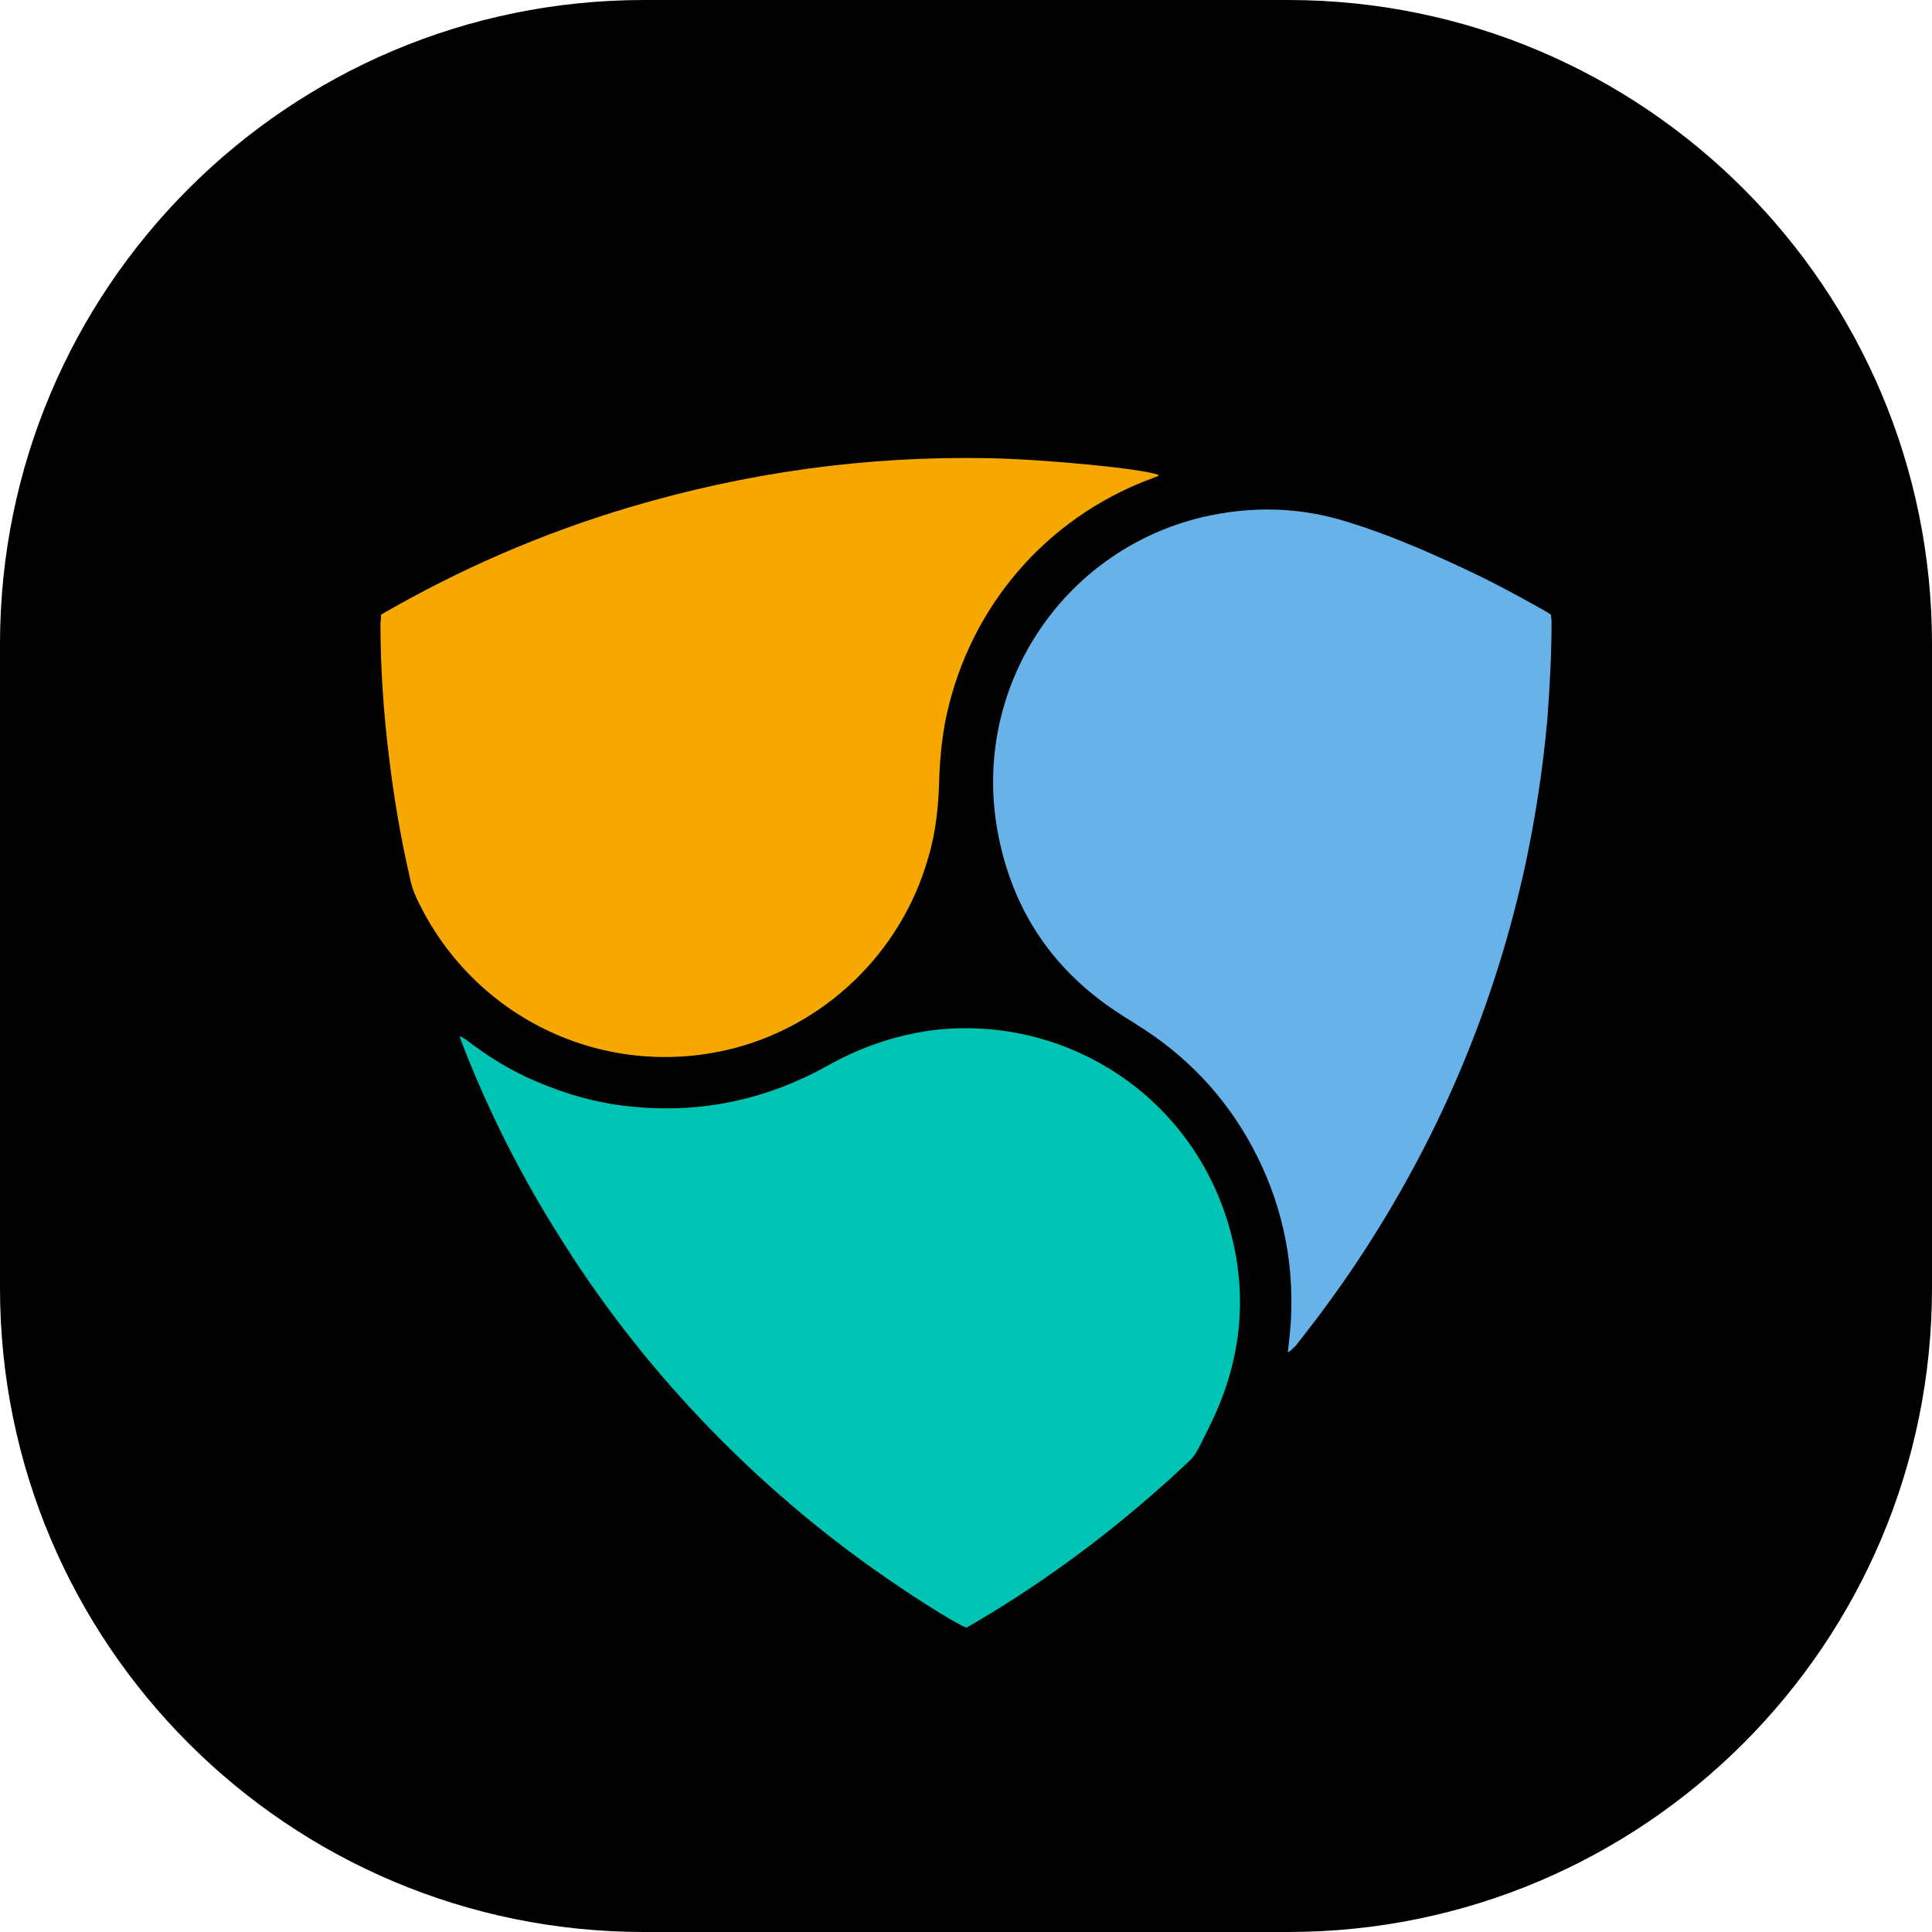
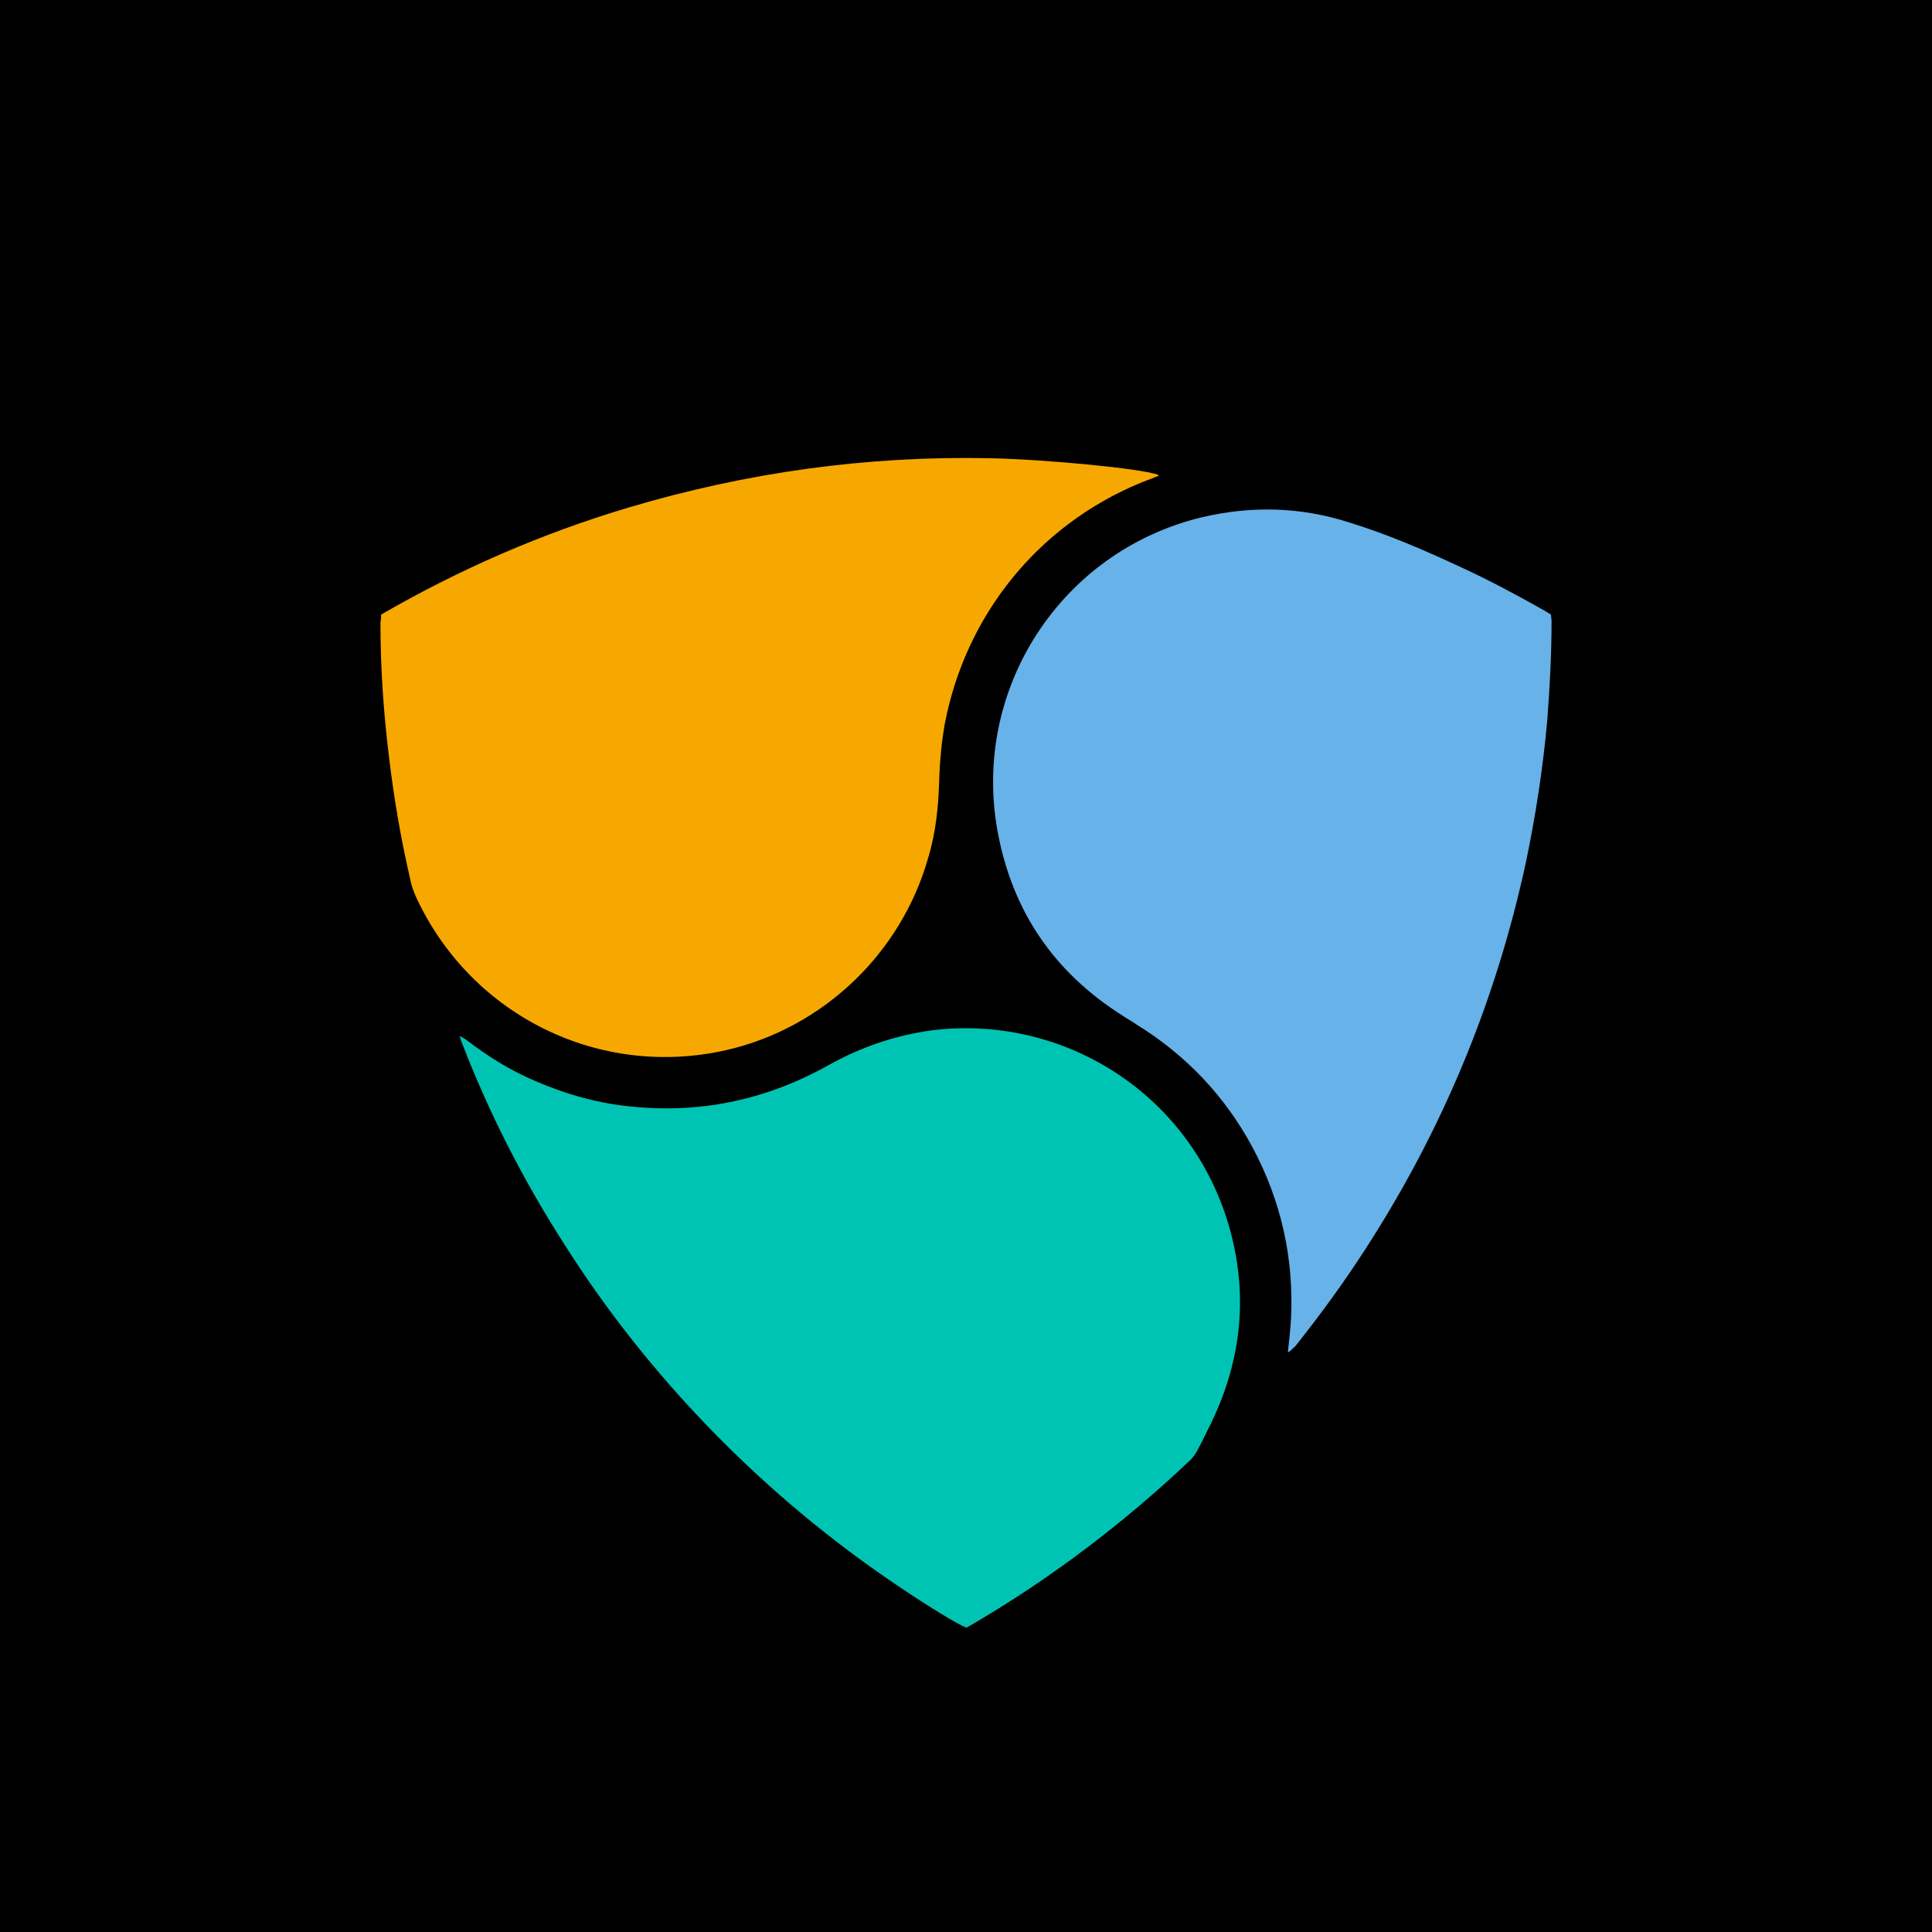
<svg xmlns="http://www.w3.org/2000/svg" viewBox="0 0 24 24" fill="none">
-   <path d="M0 8C0 3.582 3.582 0 8 0H16C20.418 0 24 3.582 24 8V16C24 20.418 20.418 24 16 24H8C3.582 24 0 20.418 0 16V8Z" fill="black" />
+   <rect width="24" height="24" fill="black" />
  <path d="M12.004 21L11.912 20.954C8.338 18.858 5.635 15.4 4.535 11.269C4.36 10.619 4.23 9.953 4.138 9.28C4.054 8.607 4.008 7.926 4.001 7.245C4.001 7.13 3.985 7.145 4.092 7.092C5.436 6.327 6.857 5.768 8.361 5.416C8.919 5.286 9.476 5.187 10.041 5.118C10.82 5.026 11.599 4.988 12.386 5.003C12.829 5.011 13.264 5.042 13.7 5.087C15.891 5.325 17.946 5.983 19.87 7.061C19.901 7.077 19.924 7.092 19.954 7.107C19.985 7.122 20 7.145 20 7.184V7.298C19.992 7.696 19.977 8.086 19.947 8.484C19.901 9.05 19.824 9.609 19.717 10.167C19.488 11.368 19.129 12.524 18.633 13.633C17.846 15.4 16.77 16.976 15.41 18.353C14.433 19.348 13.341 20.204 12.134 20.916C12.088 20.946 12.05 20.969 12.004 21ZM4.734 7.635V7.727C4.734 8.285 4.772 8.851 4.841 9.402C4.902 9.907 4.986 10.404 5.1 10.902C5.123 10.986 5.146 11.07 5.184 11.154C5.872 12.615 7.46 13.396 9.033 13.036C10.232 12.761 11.21 11.835 11.538 10.649C11.63 10.32 11.661 9.984 11.676 9.647C11.683 9.425 11.706 9.203 11.745 8.981C12.004 7.635 12.898 6.526 14.158 5.998C14.226 5.967 14.303 5.944 14.372 5.914C14.379 5.906 14.395 5.906 14.395 5.891C14.196 5.822 13.012 5.699 12.302 5.684C10.775 5.654 9.278 5.852 7.819 6.296C6.735 6.625 5.711 7.069 4.734 7.635ZM15.998 16.8C16.037 16.777 16.059 16.747 16.075 16.724C16.38 16.341 16.67 15.943 16.938 15.53C17.892 14.046 18.564 12.447 18.939 10.718C19.068 10.129 19.152 9.54 19.206 8.943C19.244 8.538 19.259 8.132 19.259 7.719C19.259 7.689 19.259 7.666 19.252 7.635L19.137 7.566C18.824 7.39 18.503 7.222 18.182 7.069C17.709 6.847 17.235 6.648 16.739 6.487C16.136 6.296 15.525 6.273 14.914 6.426C13.165 6.847 12.042 8.568 12.378 10.335C12.562 11.315 13.089 12.08 13.929 12.615C13.982 12.654 14.043 12.684 14.097 12.722C14.715 13.097 15.196 13.61 15.54 14.245C15.907 14.91 16.067 15.63 16.021 16.387C16.029 16.517 16.014 16.655 15.998 16.8ZM12.004 20.22C12.035 20.204 12.073 20.181 12.104 20.159C13.066 19.592 13.952 18.919 14.761 18.154C14.815 18.108 14.853 18.047 14.883 17.986C14.937 17.886 14.99 17.779 15.036 17.68C15.418 16.884 15.502 16.058 15.25 15.201C14.754 13.549 13.165 12.6 11.569 12.799C11.111 12.852 10.691 12.998 10.293 13.227C9.537 13.656 8.728 13.832 7.857 13.748C7.43 13.709 7.025 13.595 6.635 13.426C6.33 13.289 6.04 13.12 5.78 12.914C5.765 12.898 5.742 12.891 5.704 12.868C5.711 12.906 5.719 12.929 5.727 12.944C6.07 13.816 6.49 14.643 6.987 15.431C7.529 16.28 8.148 17.068 8.85 17.787C9.553 18.506 10.324 19.149 11.156 19.707C11.538 19.952 11.897 20.174 12.004 20.22Z" fill="black" />
  <path d="M4.734 7.635C5.711 7.069 6.735 6.625 7.811 6.304C9.278 5.868 10.767 5.661 12.294 5.692C13.005 5.707 14.188 5.822 14.387 5.898C14.394 5.914 14.379 5.921 14.364 5.921C14.295 5.952 14.219 5.975 14.15 6.006C12.89 6.533 11.996 7.643 11.737 8.989C11.698 9.211 11.676 9.433 11.668 9.655C11.66 9.991 11.63 10.328 11.53 10.657C11.194 11.843 10.225 12.768 9.026 13.044C7.452 13.403 5.864 12.623 5.177 11.162C5.138 11.078 5.108 10.993 5.093 10.909C4.978 10.412 4.894 9.915 4.833 9.41C4.764 8.851 4.726 8.293 4.726 7.734C4.734 7.696 4.734 7.673 4.734 7.635Z" fill="#F7A800" />
  <path d="M15.998 16.8C16.014 16.655 16.029 16.525 16.037 16.387C16.075 15.63 15.914 14.911 15.555 14.245C15.212 13.61 14.731 13.105 14.112 12.723C14.059 12.684 13.998 12.654 13.944 12.616C13.096 12.08 12.577 11.323 12.394 10.336C12.065 8.561 13.18 6.847 14.929 6.426C15.548 6.281 16.151 6.296 16.754 6.488C17.251 6.641 17.724 6.847 18.198 7.069C18.526 7.222 18.839 7.39 19.152 7.566C19.191 7.589 19.221 7.605 19.267 7.635C19.267 7.666 19.274 7.689 19.274 7.719C19.274 8.125 19.252 8.538 19.221 8.943C19.168 9.54 19.076 10.137 18.954 10.718C18.58 12.447 17.915 14.046 16.953 15.53C16.686 15.943 16.395 16.341 16.09 16.724C16.059 16.747 16.044 16.777 15.998 16.8Z" fill="#67B2E8" />
  <path d="M12.004 20.22C11.89 20.174 11.538 19.96 11.164 19.707C10.332 19.149 9.56 18.506 8.858 17.787C8.155 17.068 7.529 16.28 6.994 15.431C6.49 14.643 6.07 13.817 5.734 12.944C5.727 12.921 5.719 12.906 5.711 12.868C5.75 12.891 5.765 12.899 5.788 12.914C6.055 13.12 6.338 13.296 6.643 13.426C7.033 13.595 7.437 13.71 7.865 13.748C8.728 13.832 9.538 13.656 10.301 13.227C10.698 13.006 11.126 12.86 11.577 12.799C13.173 12.6 14.761 13.549 15.258 15.201C15.51 16.05 15.433 16.877 15.044 17.68C14.99 17.787 14.944 17.887 14.891 17.986C14.861 18.047 14.822 18.108 14.769 18.154C13.959 18.919 13.073 19.593 12.111 20.159C12.073 20.181 12.035 20.204 12.004 20.22Z" fill="#00C4B3" />
</svg>
